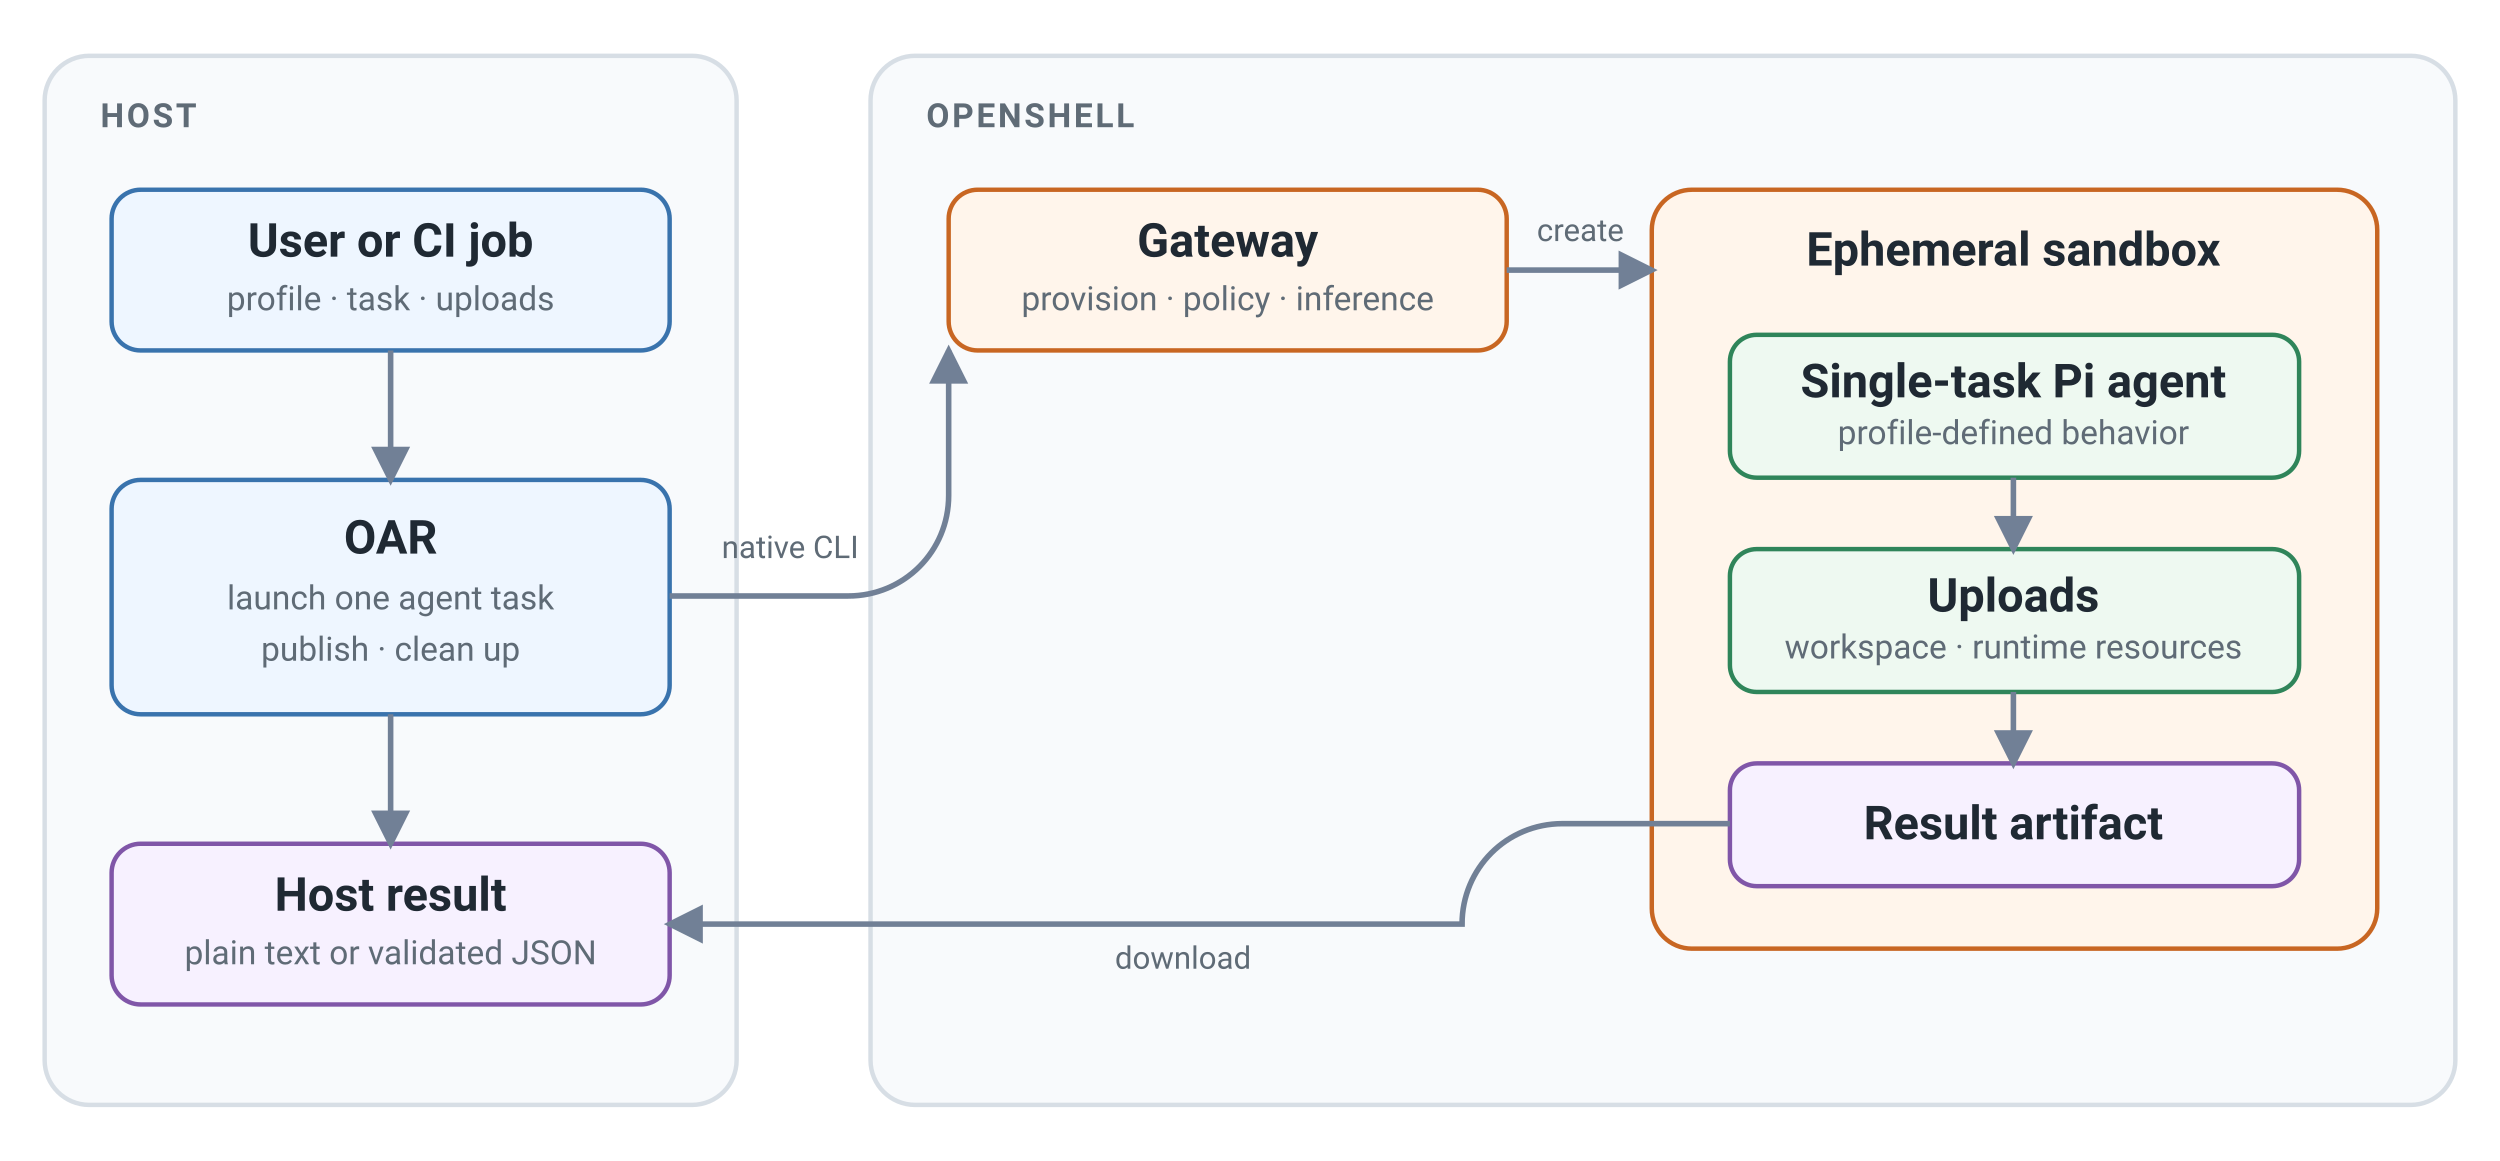
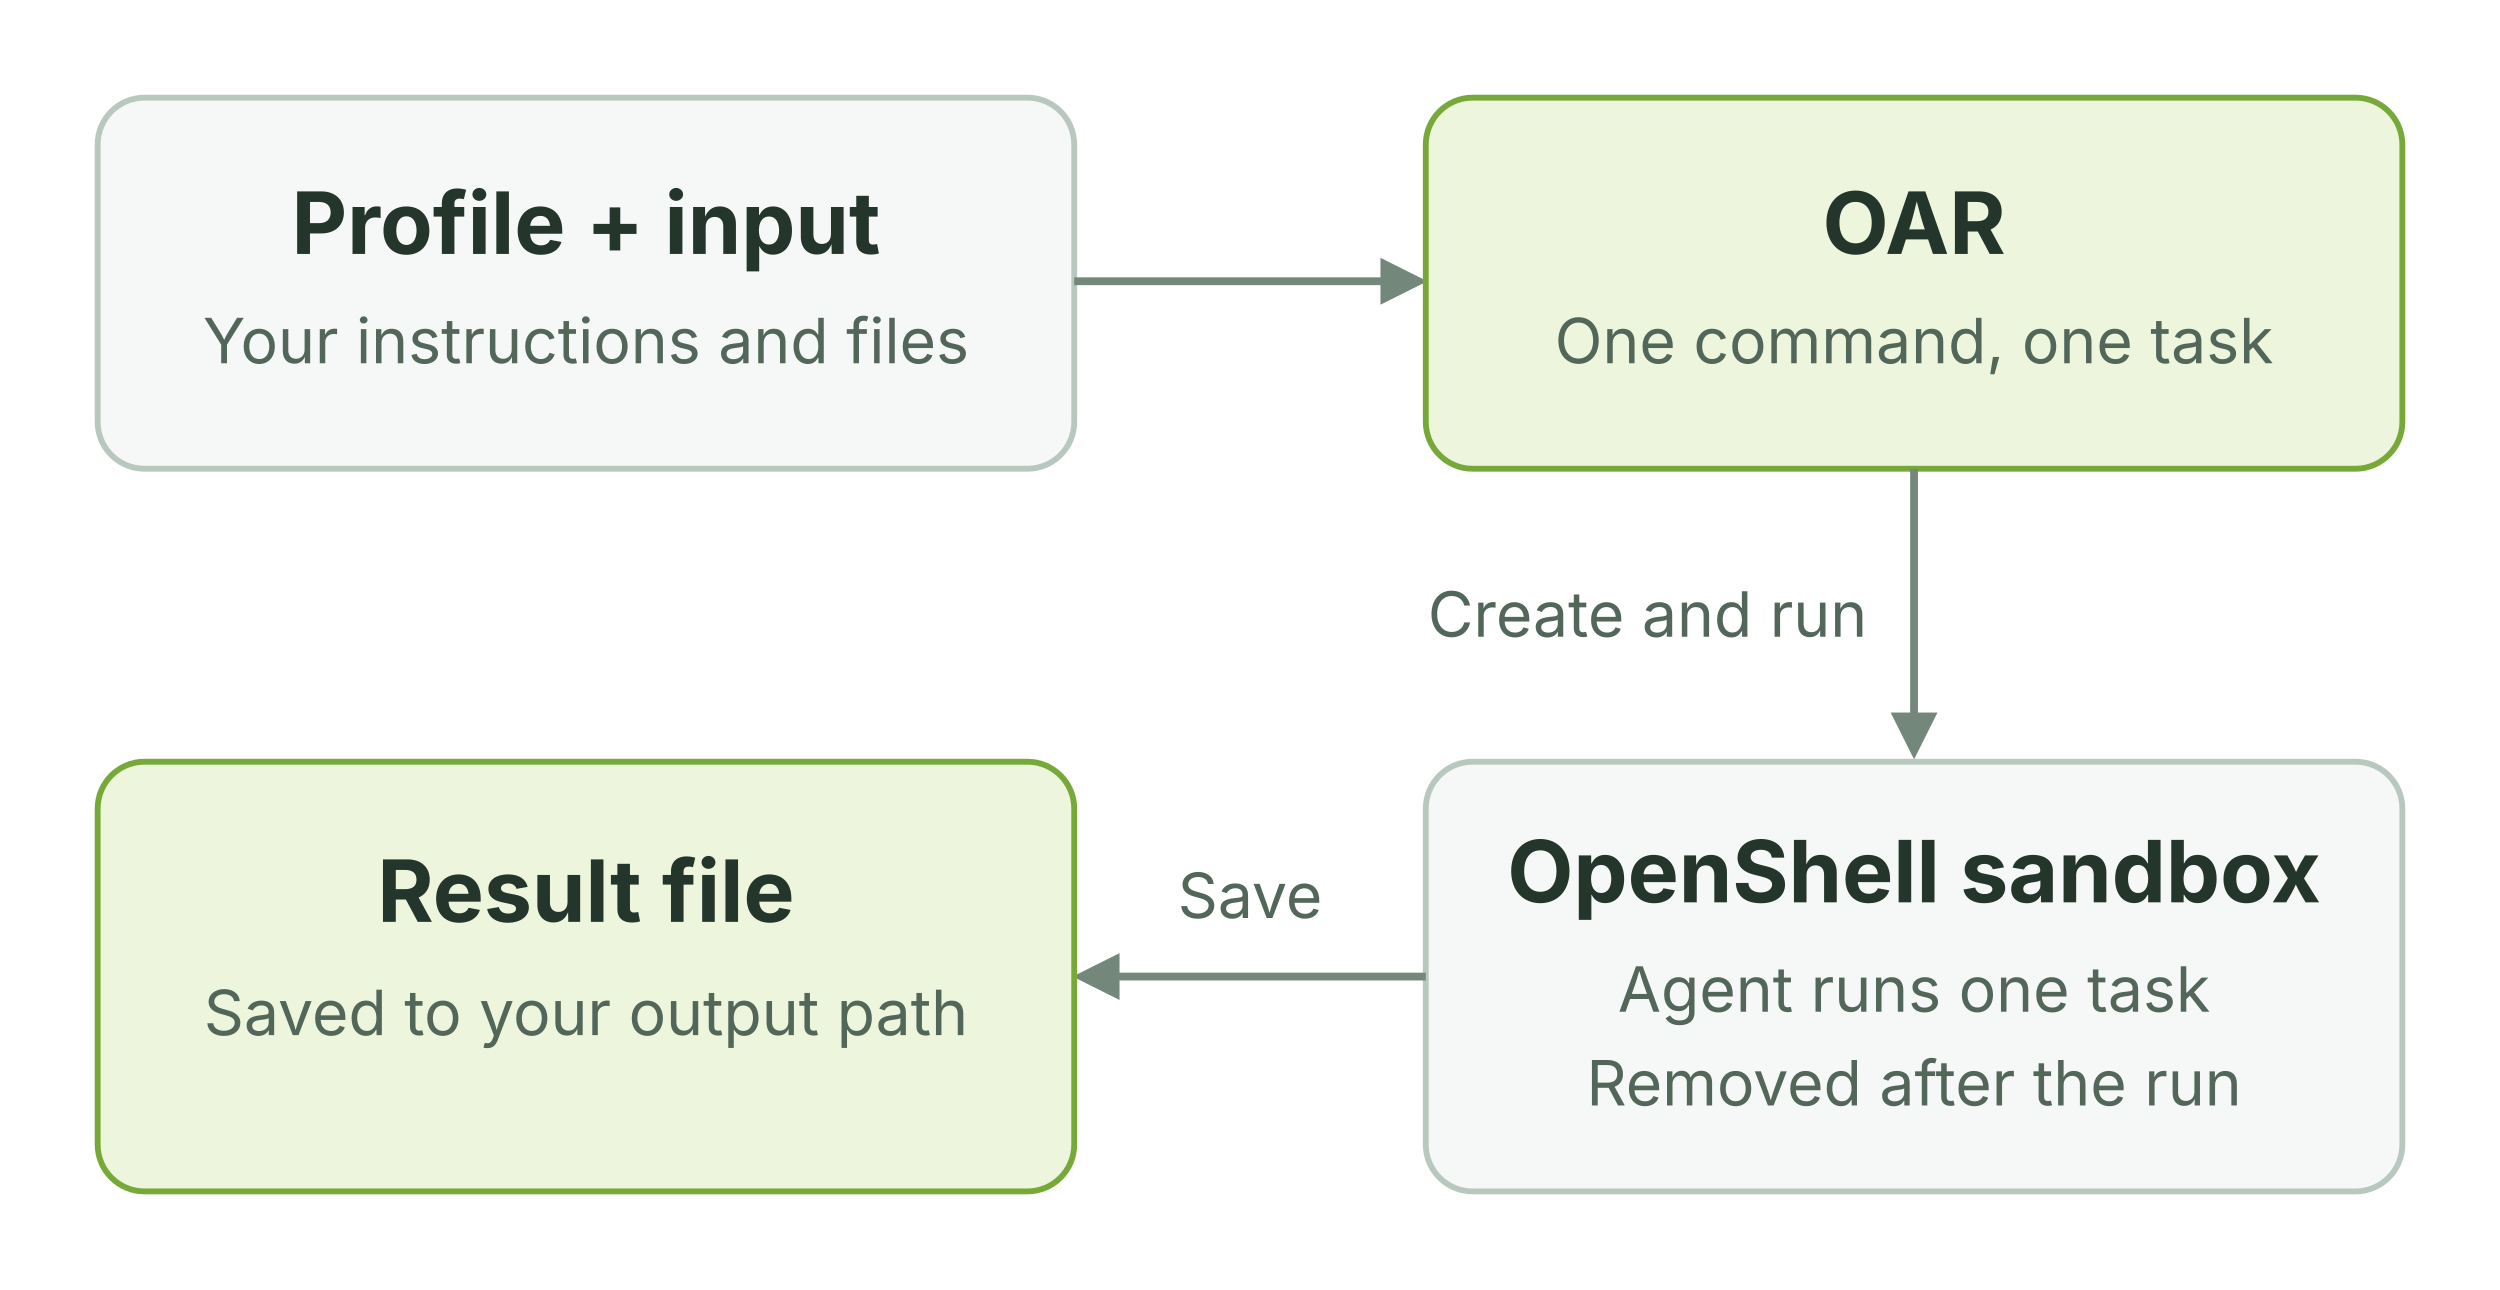
- <svg xmlns="http://www.w3.org/2000/svg" viewBox="0 0 1120 520" role="img" aria-labelledby="title description">
+ <svg xmlns="http://www.w3.org/2000/svg" viewBox="0 0 640 330" role="img" aria-labelledby="title description">
  <defs>
    <style>
-       text{font-family:-apple-system,BlinkMacSystemFont,"Segoe UI",Roboto,Helvetica,Arial,sans-serif;fill:#1f2933}
-       .group{fill:#f8fafc;stroke:#d7dee5;stroke-width:2}
-       .host{fill:#eef6ff;stroke:#3973ad;stroke-width:2}
-       .open{fill:#fff5eb;stroke:#c86622;stroke-width:2}
-       .agent{fill:#eef9f1;stroke:#2f855a;stroke-width:2}
-       .artifact{fill:#f7f1ff;stroke:#8056a8;stroke-width:2}
-       .heading{font-size:15px;font-weight:700;fill:#5f6b76;letter-spacing:.08em}
-       .title{font-size:21px;font-weight:700}
-       .subtitle{font-size:15px;fill:#5f6b76}
-       .arrow{fill:none;stroke:#718096;stroke-width:2.5;marker-end:url(#arrow)}
-       .label{font-size:14px;fill:#5f6b76}
-       @media(prefers-color-scheme:dark){
-         text{fill:#edf2f7}.group{fill:#141b1f;stroke:#3d4852}.host{fill:#162b3f;stroke:#7db6e8}.open{fill:#3a2819;stroke:#f6ad55}.agent{fill:#143126;stroke:#68d391}.artifact{fill:#2d203a;stroke:#b794d4}.heading,.subtitle,.label{fill:#aeb8c5}.arrow{stroke:#8b98a5}
-       }
+       text{font-family:system-ui,-apple-system,"Segoe UI",sans-serif;fill:#24352c}
+       .box{fill:#f6f8f7;stroke:#b9c8bf;stroke-width:1.5}
+       .accent{fill:#edf6dc;stroke:#76a938;stroke-width:1.5}
+       .title{font-size:22px;font-weight:650}
+       .note{font-size:16px;fill:#53665a}
+       .arrow{fill:none;stroke:#73877b;stroke-width:2;marker-end:url(#arrow)}
+       @media(prefers-color-scheme:dark){text{fill:#edf3ee}.box{fill:#202c25;stroke:#64786c}.accent{fill:#2b3c1e;stroke:#8fba53}.note{fill:#c2cec5}}
    </style>
-     <marker id="arrow" viewBox="0 0 10 10" refX="8.5" refY="5" markerWidth="7" markerHeight="7" orient="auto-start-reverse">
-       <path d="M0 0 10 5 0 10Z" fill="#718096" />
+     <marker id="arrow" viewBox="0 0 10 10" refX="8" refY="5" markerWidth="6" markerHeight="6" orient="auto">
+       <path d="M0 0 10 5 0 10Z" fill="#73877b" />
    </marker>
  </defs>
-   <rect x="20" y="25" width="310" height="470" rx="20" class="group" />
-   <text x="45" y="57" class="heading">HOST</text>
-   <rect x="50" y="85" width="250" height="72" rx="13" class="host" />
-   <text x="175" y="115" text-anchor="middle" class="title">User or CI job</text>
-   <text x="175" y="139" text-anchor="middle" class="subtitle">profile · task · uploads</text>
-   <rect x="50" y="215" width="250" height="105" rx="13" class="host" />
-   <text x="175" y="248" text-anchor="middle" class="title">OAR</text>
-   <text x="175" y="273" text-anchor="middle" class="subtitle">launch one agent task</text>
-   <text x="175" y="296" text-anchor="middle" class="subtitle">publish · clean up</text>
-   <rect x="50" y="378" width="250" height="72" rx="13" class="artifact" />
-   <text x="175" y="408" text-anchor="middle" class="title">Host result</text>
-   <text x="175" y="432" text-anchor="middle" class="subtitle">plain text or validated JSON</text>
-   <rect x="390" y="25" width="710" height="470" rx="20" class="group" />
-   <text x="415" y="57" class="heading">OPENSHELL</text>
-   <rect x="425" y="85" width="250" height="72" rx="13" class="open" />
-   <text x="550" y="115" text-anchor="middle" class="title">Gateway</text>
-   <text x="550" y="139" text-anchor="middle" class="subtitle">provision · policy · inference</text>
-   <rect x="740" y="85" width="325" height="340" rx="18" class="open" />
-   <text x="902" y="119" text-anchor="middle" class="title">Ephemeral sandbox</text>
-   <rect x="775" y="150" width="255" height="64" rx="12" class="agent" />
-   <text x="902" y="178" text-anchor="middle" class="title">Single-task Pi agent</text>
-   <text x="902" y="199" text-anchor="middle" class="subtitle">profile-defined behavior</text>
-   <rect x="775" y="246" width="255" height="64" rx="12" class="agent" />
-   <text x="902" y="274" text-anchor="middle" class="title">Uploads</text>
-   <text x="902" y="295" text-anchor="middle" class="subtitle">workspace · runtime resources</text>
-   <rect x="775" y="342" width="255" height="55" rx="12" class="artifact" />
-   <text x="902" y="376" text-anchor="middle" class="title">Result artifact</text>
-   <path d="M175 157v58" class="arrow" />
-   <path d="M300 267h80c25 0 45-20 45-45v-65" class="arrow" />
-   <text x="354" y="250" text-anchor="middle" class="label">native CLI</text>
-   <path d="M675 121h65" class="arrow" />
-   <text x="708" y="108" text-anchor="middle" class="label">create</text>
-   <path d="M902 214v32" class="arrow" />
-   <path d="M902 310v32" class="arrow" />
-   <path d="M775 369H700c-25 0-45 20-45 45H300" class="arrow" />
-   <text x="530" y="434" text-anchor="middle" class="label">download</text>
-   <path d="M175 320v58" class="arrow" />
+   <rect x="25" y="25" width="250" height="95" rx="12" class="box" />
+   <text x="150" y="65" text-anchor="middle" class="title">Profile + input</text>
+   <text x="150" y="93" text-anchor="middle" class="note">Your instructions and files</text>
+   <path d="M275 72H363" class="arrow" />
+   <rect x="365" y="25" width="250" height="95" rx="12" class="accent" />
+   <text x="490" y="65" text-anchor="middle" class="title">OAR</text>
+   <text x="490" y="93" text-anchor="middle" class="note">One command, one task</text>
+   <path d="M490 120V192" class="arrow" />
+   <text x="478" y="163" text-anchor="end" class="note">Create and run</text>
+   <rect x="365" y="195" width="250" height="110" rx="12" class="box" />
+   <text x="490" y="231" text-anchor="middle" class="title">OpenShell sandbox</text>
+   <text x="490" y="259" text-anchor="middle" class="note">Agent runs one task</text>
+   <text x="490" y="283" text-anchor="middle" class="note">Removed after the run</text>
+   <path d="M365 250H277" class="arrow" />
+   <text x="320" y="235" text-anchor="middle" class="note">Save</text>
+   <rect x="25" y="195" width="250" height="110" rx="12" class="accent" />
+   <text x="150" y="236" text-anchor="middle" class="title">Result file</text>
+   <text x="150" y="265" text-anchor="middle" class="note">Saved to your output path</text>
</svg>
